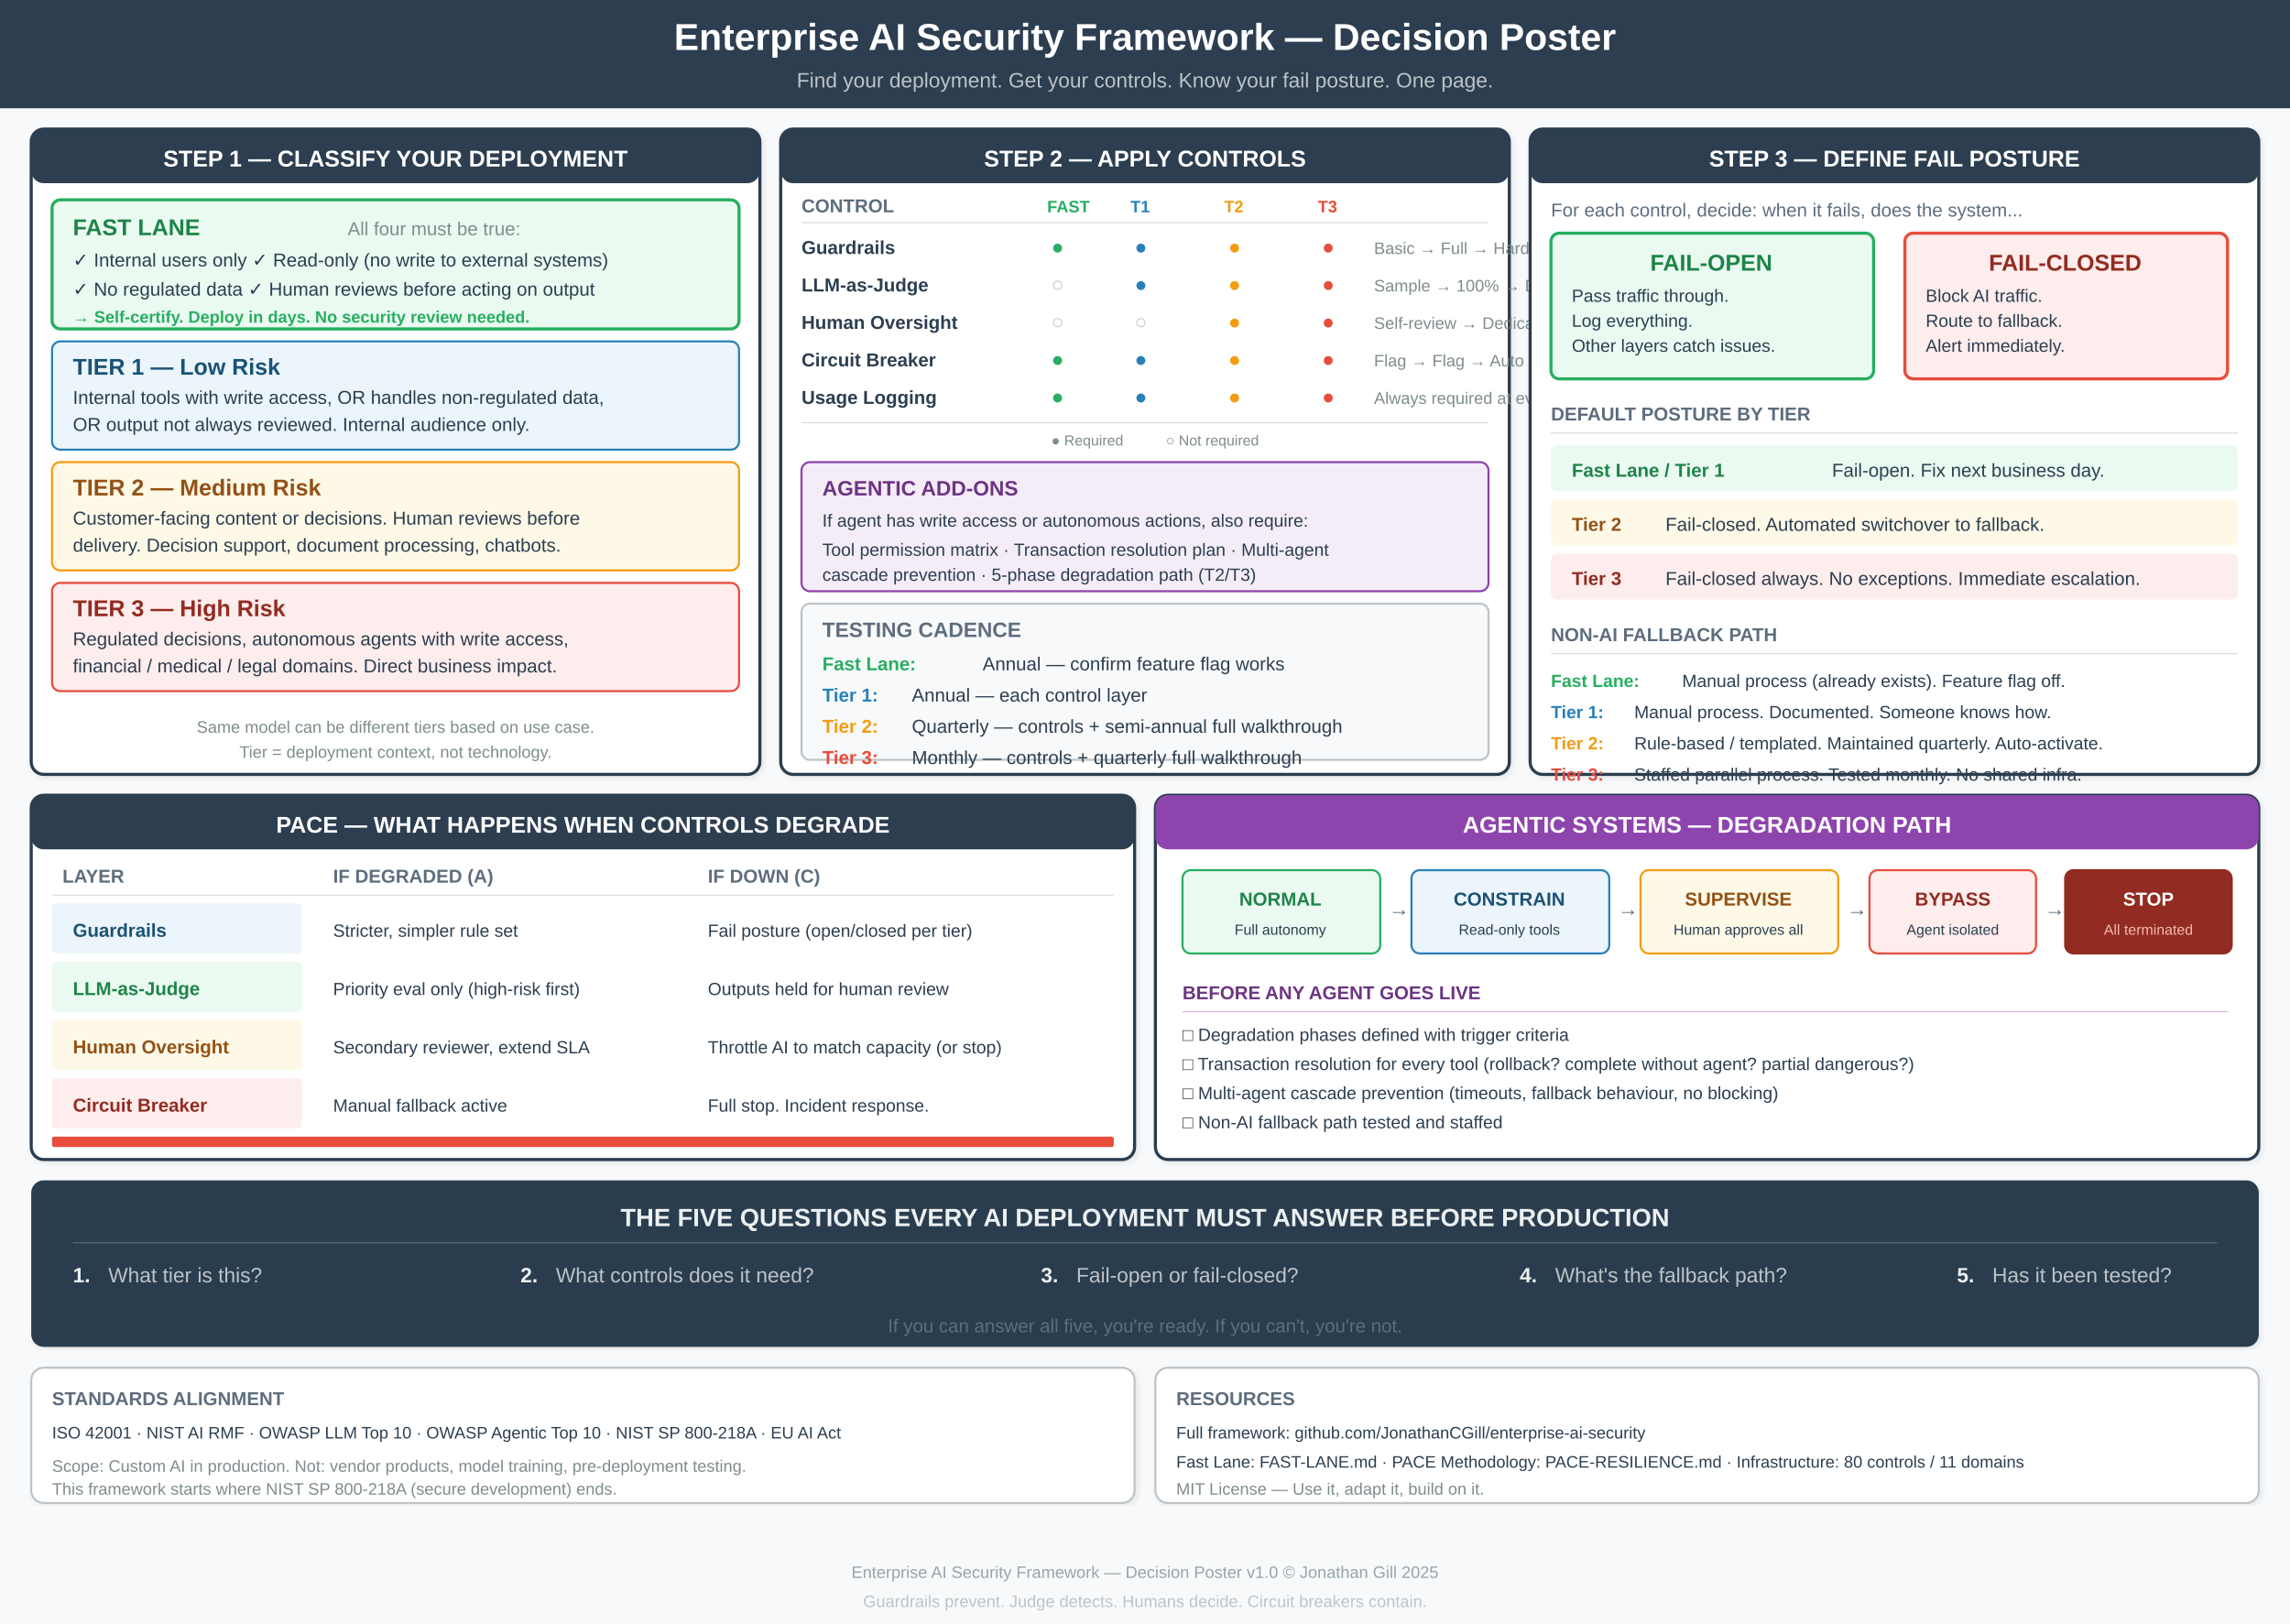
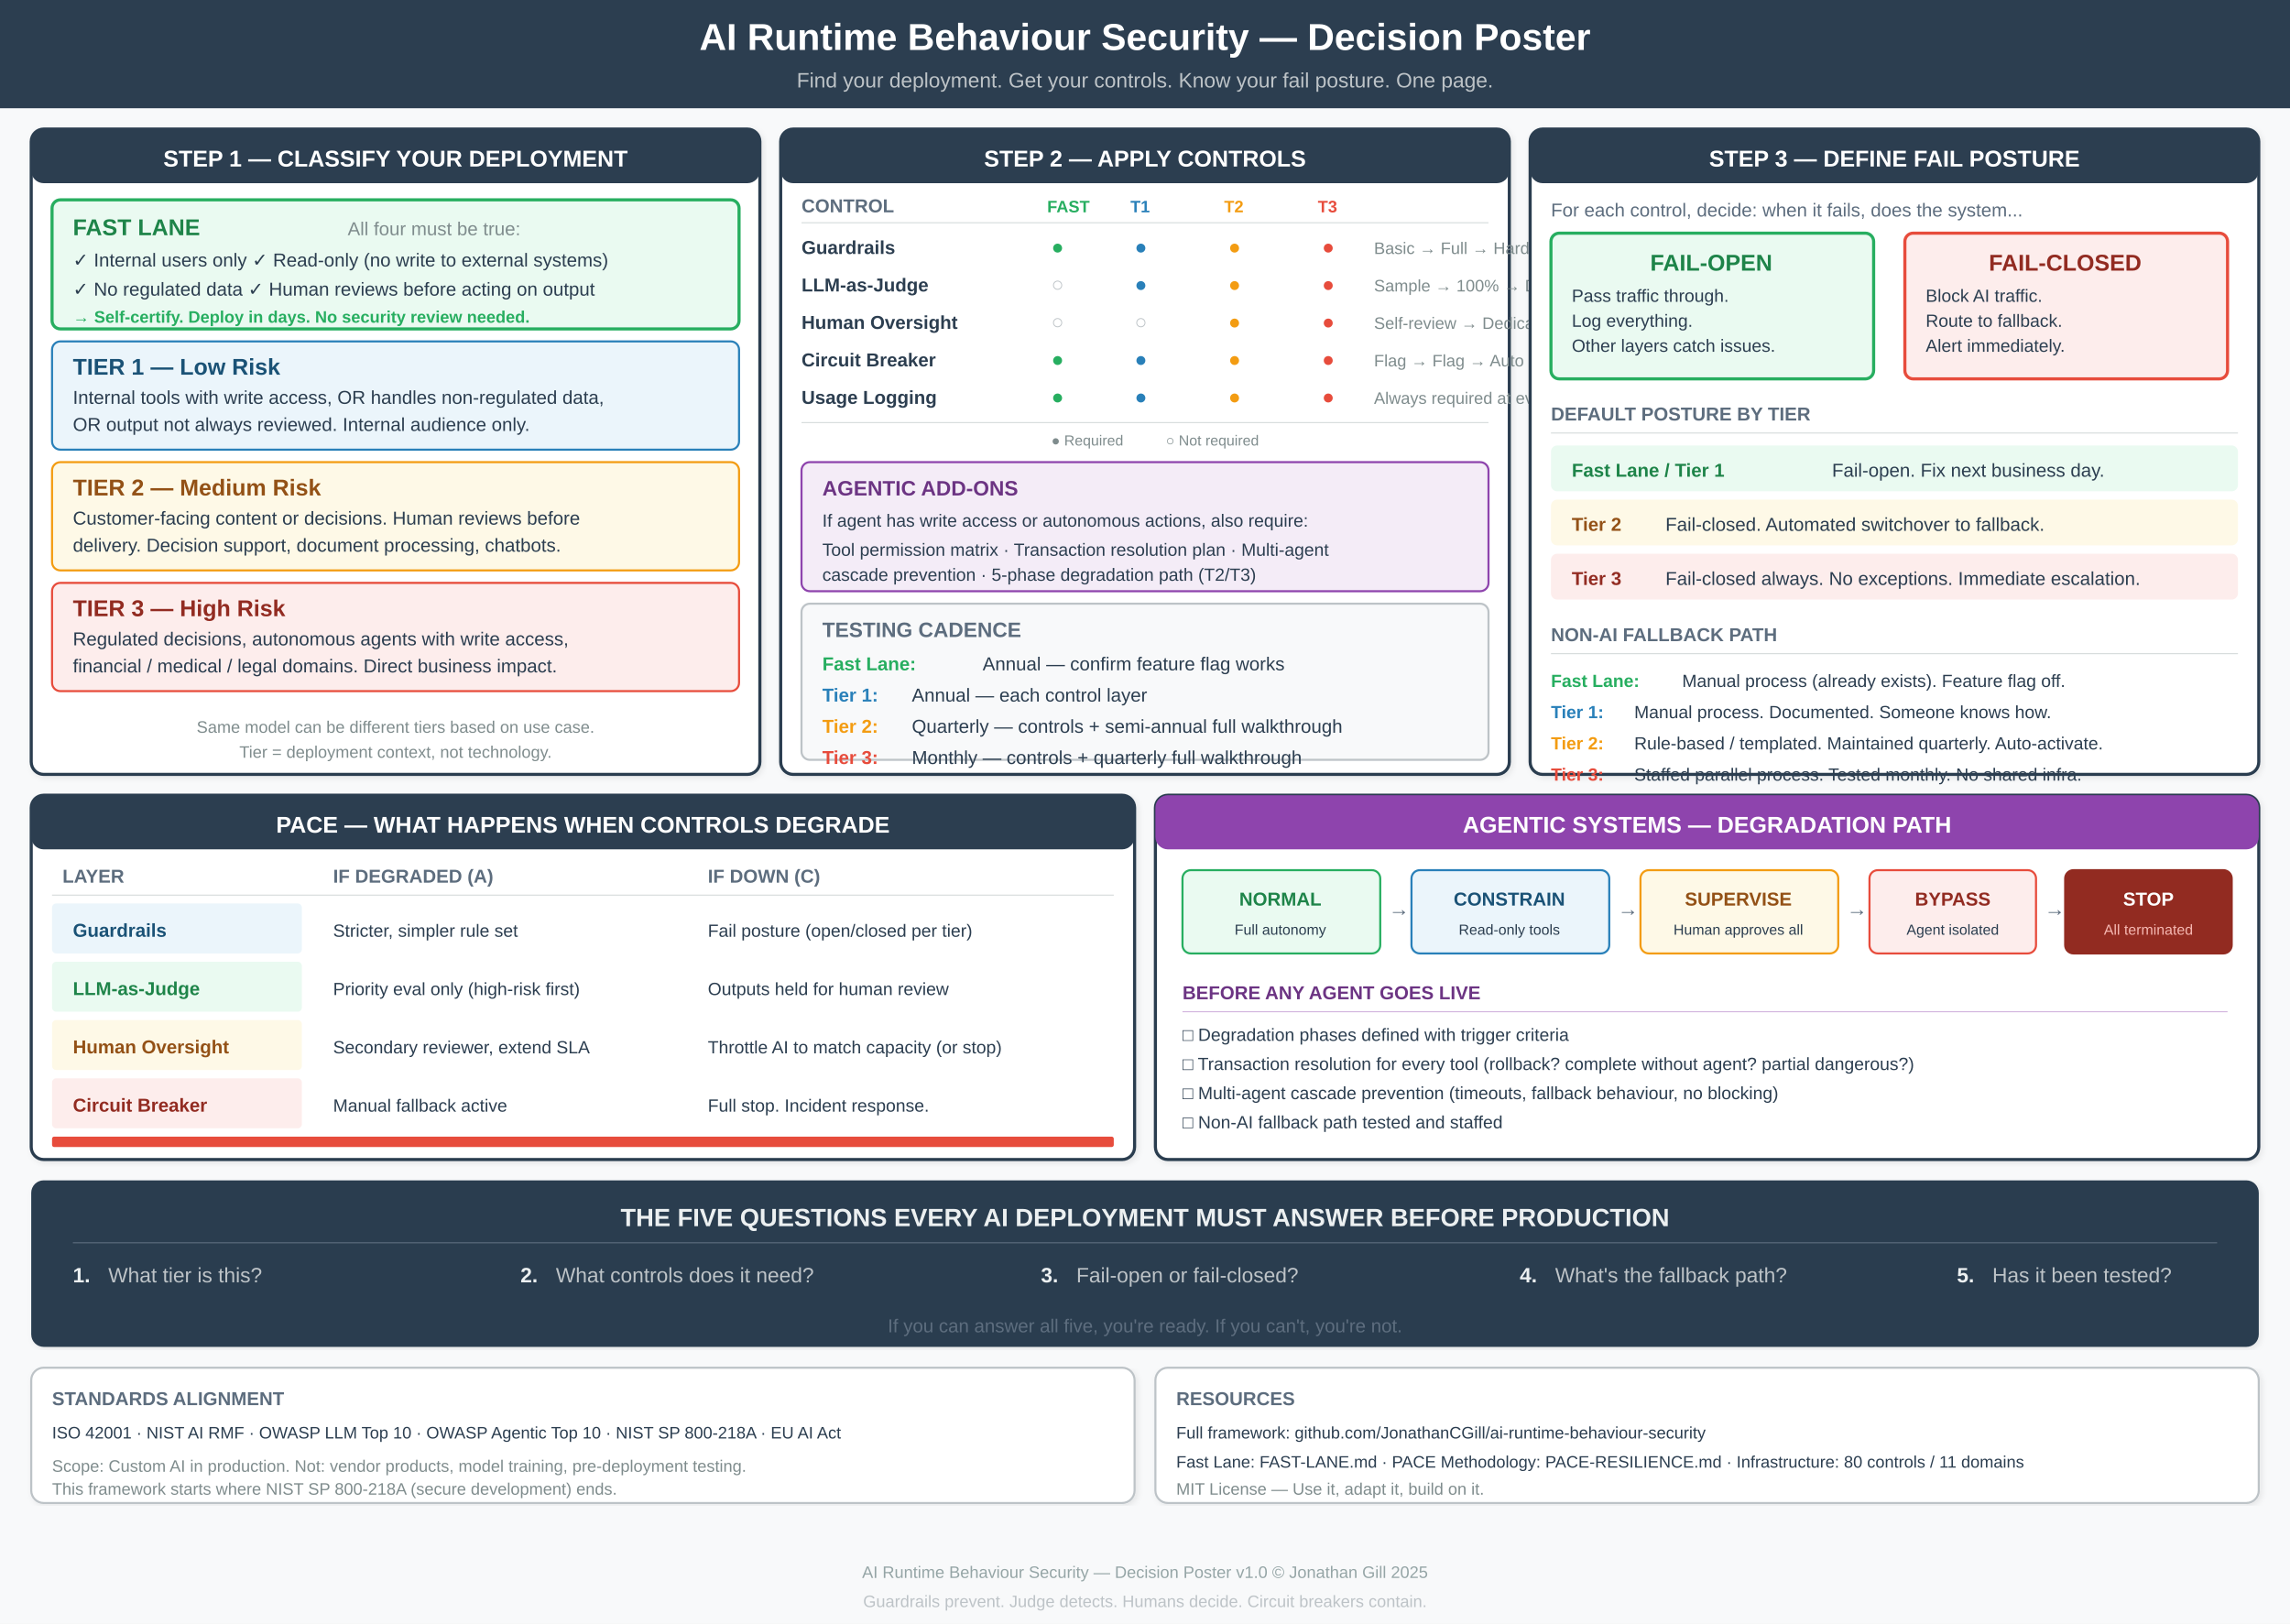
<svg xmlns="http://www.w3.org/2000/svg" width="1100" height="780" viewBox="0 0 1100 780" font-family="Arial, Helvetica, sans-serif">
  <defs>
    <filter id="shadow" x="-1%" y="-1%" width="102%" height="103%">
      <feDropShadow dx="1" dy="1" stdDeviation="1.5" flood-opacity="0.08" />
    </filter>
  </defs>
  <rect width="1100" height="780" fill="#f8f9fa" rx="0" />
  <rect x="0" y="0" width="1100" height="52" fill="#2c3e50" />
-   <text x="550" y="24" text-anchor="middle" font-size="18" font-weight="bold" fill="#fff">Enterprise AI Security Framework — Decision Poster</text>
+   <text x="550" y="24" text-anchor="middle" font-size="18" font-weight="bold" fill="#fff">AI Runtime Behaviour Security — Decision Poster</text>
  <text x="550" y="42" text-anchor="middle" font-size="10" fill="#bdc3c7">Find your deployment. Get your controls. Know your fail posture. One page.</text>
  <rect x="15" y="62" width="350" height="310" rx="6" fill="#fff" stroke="#2c3e50" stroke-width="1.5" filter="url(#shadow)" />
  <rect x="15" y="62" width="350" height="26" rx="6" fill="#2c3e50" />
  <text x="190" y="80" text-anchor="middle" font-size="11" font-weight="bold" fill="#fff">STEP 1 — CLASSIFY YOUR DEPLOYMENT</text>
  <rect x="25" y="96" width="330" height="62" rx="4" fill="#eafaf1" stroke="#27ae60" stroke-width="1.5" />
  <text x="35" y="113" font-size="11" font-weight="bold" fill="#1e8449">FAST LANE</text>
  <text x="167" y="113" font-size="9" fill="#7f8c8d">All four must be true:</text>
  <text x="35" y="128" font-size="9" fill="#2c3e50">✓ Internal users only   ✓ Read-only (no write to external systems)</text>
  <text x="35" y="142" font-size="9" fill="#2c3e50">✓ No regulated data      ✓ Human reviews before acting on output</text>
  <text x="35" y="155" font-size="8" fill="#27ae60" font-weight="bold">→ Self-certify. Deploy in days. No security review needed.</text>
  <rect x="25" y="164" width="330" height="52" rx="4" fill="#ebf5fb" stroke="#2980b9" stroke-width="1" />
  <text x="35" y="180" font-size="11" font-weight="bold" fill="#1a5276">TIER 1 — Low Risk</text>
  <text x="35" y="194" font-size="9" fill="#2c3e50">Internal tools with write access, OR handles non-regulated data,</text>
  <text x="35" y="207" font-size="9" fill="#2c3e50">OR output not always reviewed. Internal audience only.</text>
  <rect x="25" y="222" width="330" height="52" rx="4" fill="#fef9e7" stroke="#f39c12" stroke-width="1" />
  <text x="35" y="238" font-size="11" font-weight="bold" fill="#935116">TIER 2 — Medium Risk</text>
  <text x="35" y="252" font-size="9" fill="#2c3e50">Customer-facing content or decisions. Human reviews before</text>
  <text x="35" y="265" font-size="9" fill="#2c3e50">delivery. Decision support, document processing, chatbots.</text>
  <rect x="25" y="280" width="330" height="52" rx="4" fill="#fdedec" stroke="#e74c3c" stroke-width="1" />
  <text x="35" y="296" font-size="11" font-weight="bold" fill="#922b21">TIER 3 — High Risk</text>
  <text x="35" y="310" font-size="9" fill="#2c3e50">Regulated decisions, autonomous agents with write access,</text>
  <text x="35" y="323" font-size="9" fill="#2c3e50">financial / medical / legal domains. Direct business impact.</text>
  <text x="190" y="352" text-anchor="middle" font-size="8" fill="#7f8c8d">Same model can be different tiers based on use case.</text>
  <text x="190" y="364" text-anchor="middle" font-size="8" fill="#7f8c8d">Tier = deployment context, not technology.</text>
  <rect x="375" y="62" width="350" height="310" rx="6" fill="#fff" stroke="#2c3e50" stroke-width="1.5" filter="url(#shadow)" />
  <rect x="375" y="62" width="350" height="26" rx="6" fill="#2c3e50" />
  <text x="550" y="80" text-anchor="middle" font-size="11" font-weight="bold" fill="#fff">STEP 2 — APPLY CONTROLS</text>
  <text x="385" y="102" font-size="9" font-weight="bold" fill="#5d6d7e">CONTROL</text>
  <text x="503" y="102" font-size="8" font-weight="bold" fill="#27ae60">FAST</text>
  <text x="543" y="102" font-size="8" font-weight="bold" fill="#2980b9">T1</text>
  <text x="588" y="102" font-size="8" font-weight="bold" fill="#f39c12">T2</text>
  <text x="633" y="102" font-size="8" font-weight="bold" fill="#e74c3c">T3</text>
  <line x1="385" y1="107" x2="715" y2="107" stroke="#d5dbdb" stroke-width="0.5" />
  <text x="385" y="122" font-size="9" font-weight="bold" fill="#2c3e50">Guardrails</text>
  <text x="505" y="122" font-size="10" fill="#27ae60">●</text>
  <text x="545" y="122" font-size="10" fill="#2980b9">●</text>
  <text x="590" y="122" font-size="10" fill="#f39c12">●</text>
  <text x="635" y="122" font-size="10" fill="#e74c3c">●</text>
  <text x="660" y="122" font-size="8" fill="#7f8c8d">Basic → Full → Hardened</text>
  <text x="385" y="140" font-size="9" font-weight="bold" fill="#2c3e50">LLM-as-Judge</text>
  <text x="505" y="140" font-size="10" fill="#bdc3c7">○</text>
  <text x="545" y="140" font-size="10" fill="#2980b9">●</text>
  <text x="590" y="140" font-size="10" fill="#f39c12">●</text>
  <text x="635" y="140" font-size="10" fill="#e74c3c">●</text>
  <text x="660" y="140" font-size="8" fill="#7f8c8d">Sample → 100% → Dual-model</text>
  <text x="385" y="158" font-size="9" font-weight="bold" fill="#2c3e50">Human Oversight</text>
  <text x="505" y="158" font-size="10" fill="#bdc3c7">○</text>
  <text x="545" y="158" font-size="10" fill="#bdc3c7">○</text>
  <text x="590" y="158" font-size="10" fill="#f39c12">●</text>
  <text x="635" y="158" font-size="10" fill="#e74c3c">●</text>
  <text x="660" y="158" font-size="8" fill="#7f8c8d">Self-review → Dedicated → Expert</text>
  <text x="385" y="176" font-size="9" font-weight="bold" fill="#2c3e50">Circuit Breaker</text>
  <text x="505" y="176" font-size="10" fill="#27ae60">●</text>
  <text x="545" y="176" font-size="10" fill="#2980b9">●</text>
  <text x="590" y="176" font-size="10" fill="#f39c12">●</text>
  <text x="635" y="176" font-size="10" fill="#e74c3c">●</text>
  <text x="660" y="176" font-size="8" fill="#7f8c8d">Flag → Flag → Auto → Auto+staff</text>
  <text x="385" y="194" font-size="9" font-weight="bold" fill="#2c3e50">Usage Logging</text>
  <text x="505" y="194" font-size="10" fill="#27ae60">●</text>
  <text x="545" y="194" font-size="10" fill="#2980b9">●</text>
  <text x="590" y="194" font-size="10" fill="#f39c12">●</text>
  <text x="635" y="194" font-size="10" fill="#e74c3c">●</text>
  <text x="660" y="194" font-size="8" fill="#7f8c8d">Always required at every tier</text>
  <line x1="385" y1="203" x2="715" y2="203" stroke="#d5dbdb" stroke-width="0.5" />
  <text x="505" y="214" font-size="7" fill="#7f8c8d">● Required</text>
  <text x="560" y="214" font-size="7" fill="#7f8c8d">○ Not required</text>
  <rect x="385" y="222" width="330" height="62" rx="4" fill="#f4ecf7" stroke="#8e44ad" stroke-width="1" />
  <text x="395" y="238" font-size="10" font-weight="bold" fill="#6c3483">AGENTIC ADD-ONS</text>
  <text x="395" y="253" font-size="8.5" fill="#2c3e50">If agent has write access or autonomous actions, also require:</text>
  <text x="395" y="267" font-size="8.5" fill="#2c3e50">Tool permission matrix · Transaction resolution plan · Multi-agent</text>
  <text x="395" y="279" font-size="8.5" fill="#2c3e50">cascade prevention · 5-phase degradation path (T2/T3)</text>
  <rect x="385" y="290" width="330" height="75" rx="4" fill="#f8f9fa" stroke="#bdc3c7" stroke-width="1" />
  <text x="395" y="306" font-size="10" font-weight="bold" fill="#5d6d7e">TESTING CADENCE</text>
  <text x="395" y="322" font-size="9" fill="#27ae60" font-weight="bold">Fast Lane:</text>
  <text x="472" y="322" font-size="9" fill="#2c3e50">Annual — confirm feature flag works</text>
  <text x="395" y="337" font-size="9" fill="#2980b9" font-weight="bold">Tier 1:</text>
  <text x="438" y="337" font-size="9" fill="#2c3e50">Annual — each control layer</text>
  <text x="395" y="352" font-size="9" fill="#f39c12" font-weight="bold">Tier 2:</text>
  <text x="438" y="352" font-size="9" fill="#2c3e50">Quarterly — controls + semi-annual full walkthrough</text>
  <text x="395" y="367" font-size="9" fill="#e74c3c" font-weight="bold">Tier 3:</text>
  <text x="438" y="367" font-size="9" fill="#2c3e50">Monthly — controls + quarterly full walkthrough</text>
  <rect x="735" y="62" width="350" height="310" rx="6" fill="#fff" stroke="#2c3e50" stroke-width="1.5" filter="url(#shadow)" />
  <rect x="735" y="62" width="350" height="26" rx="6" fill="#2c3e50" />
  <text x="910" y="80" text-anchor="middle" font-size="11" font-weight="bold" fill="#fff">STEP 3 — DEFINE FAIL POSTURE</text>
  <text x="745" y="104" font-size="9" fill="#5d6d7e">For each control, decide: when it fails, does the system...</text>
  <rect x="745" y="112" width="155" height="70" rx="4" fill="#eafaf1" stroke="#27ae60" stroke-width="1.5" />
  <text x="822" y="130" text-anchor="middle" font-size="11" font-weight="bold" fill="#1e8449">FAIL-OPEN</text>
  <text x="755" y="145" font-size="8.5" fill="#2c3e50">Pass traffic through.</text>
  <text x="755" y="157" font-size="8.5" fill="#2c3e50">Log everything.</text>
  <text x="755" y="169" font-size="8.5" fill="#2c3e50">Other layers catch issues.</text>
  <rect x="915" y="112" width="155" height="70" rx="4" fill="#fdedec" stroke="#e74c3c" stroke-width="1.5" />
  <text x="992" y="130" text-anchor="middle" font-size="11" font-weight="bold" fill="#922b21">FAIL-CLOSED</text>
  <text x="925" y="145" font-size="8.5" fill="#2c3e50">Block AI traffic.</text>
  <text x="925" y="157" font-size="8.5" fill="#2c3e50">Route to fallback.</text>
  <text x="925" y="169" font-size="8.5" fill="#2c3e50">Alert immediately.</text>
  <text x="745" y="202" font-size="9" font-weight="bold" fill="#5d6d7e">DEFAULT POSTURE BY TIER</text>
  <line x1="745" y1="208" x2="1075" y2="208" stroke="#d5dbdb" stroke-width="0.5" />
  <rect x="745" y="214" width="330" height="22" rx="3" fill="#eafaf1" />
  <text x="755" y="229" font-size="9" fill="#1e8449" font-weight="bold">Fast Lane / Tier 1</text>
  <text x="880" y="229" font-size="9" fill="#2c3e50">Fail-open. Fix next business day.</text>
  <rect x="745" y="240" width="330" height="22" rx="3" fill="#fef9e7" />
  <text x="755" y="255" font-size="9" fill="#935116" font-weight="bold">Tier 2</text>
  <text x="800" y="255" font-size="9" fill="#2c3e50">Fail-closed. Automated switchover to fallback.</text>
  <rect x="745" y="266" width="330" height="22" rx="3" fill="#fdedec" />
  <text x="755" y="281" font-size="9" fill="#922b21" font-weight="bold">Tier 3</text>
  <text x="800" y="281" font-size="9" fill="#2c3e50">Fail-closed always. No exceptions. Immediate escalation.</text>
  <text x="745" y="308" font-size="9" font-weight="bold" fill="#5d6d7e">NON-AI FALLBACK PATH</text>
  <line x1="745" y1="314" x2="1075" y2="314" stroke="#d5dbdb" stroke-width="0.5" />
  <text x="745" y="330" font-size="8.5" fill="#27ae60" font-weight="bold">Fast Lane:</text>
  <text x="808" y="330" font-size="8.5" fill="#2c3e50">Manual process (already exists). Feature flag off.</text>
  <text x="745" y="345" font-size="8.5" fill="#2980b9" font-weight="bold">Tier 1:</text>
  <text x="785" y="345" font-size="8.5" fill="#2c3e50">Manual process. Documented. Someone knows how.</text>
  <text x="745" y="360" font-size="8.5" fill="#f39c12" font-weight="bold">Tier 2:</text>
  <text x="785" y="360" font-size="8.5" fill="#2c3e50">Rule-based / templated. Maintained quarterly. Auto-activate.</text>
  <text x="745" y="375" font-size="8.5" fill="#e74c3c" font-weight="bold">Tier 3:</text>
  <text x="785" y="375" font-size="8.5" fill="#2c3e50">Staffed parallel process. Tested monthly. No shared infra.</text>
  <rect x="15" y="382" width="530" height="175" rx="6" fill="#fff" stroke="#2c3e50" stroke-width="1.5" filter="url(#shadow)" />
  <rect x="15" y="382" width="530" height="26" rx="6" fill="#2c3e50" />
  <text x="280" y="400" text-anchor="middle" font-size="11" font-weight="bold" fill="#fff">PACE — WHAT HAPPENS WHEN CONTROLS DEGRADE</text>
  <text x="30" y="424" font-size="9" font-weight="bold" fill="#5d6d7e">LAYER</text>
  <text x="160" y="424" font-size="9" font-weight="bold" fill="#5d6d7e">IF DEGRADED (A)</text>
  <text x="340" y="424" font-size="9" font-weight="bold" fill="#5d6d7e">IF DOWN (C)</text>
  <line x1="25" y1="430" x2="535" y2="430" stroke="#d5dbdb" stroke-width="0.5" />
  <rect x="25" y="434" width="120" height="24" rx="2" fill="#ebf5fb" />
  <text x="35" y="450" font-size="9" font-weight="bold" fill="#1a5276">Guardrails</text>
  <text x="160" y="450" font-size="8.5" fill="#2c3e50">Stricter, simpler rule set</text>
  <text x="340" y="450" font-size="8.5" fill="#2c3e50">Fail posture (open/closed per tier)</text>
  <rect x="25" y="462" width="120" height="24" rx="2" fill="#eafaf1" />
  <text x="35" y="478" font-size="9" font-weight="bold" fill="#1e8449">LLM-as-Judge</text>
  <text x="160" y="478" font-size="8.5" fill="#2c3e50">Priority eval only (high-risk first)</text>
  <text x="340" y="478" font-size="8.5" fill="#2c3e50">Outputs held for human review</text>
  <rect x="25" y="490" width="120" height="24" rx="2" fill="#fef9e7" />
  <text x="35" y="506" font-size="9" font-weight="bold" fill="#935116">Human Oversight</text>
  <text x="160" y="506" font-size="8.5" fill="#2c3e50">Secondary reviewer, extend SLA</text>
  <text x="340" y="506" font-size="8.5" fill="#2c3e50">Throttle AI to match capacity (or stop)</text>
  <rect x="25" y="518" width="120" height="24" rx="2" fill="#fdedec" />
  <text x="35" y="534" font-size="9" font-weight="bold" fill="#922b21">Circuit Breaker</text>
  <text x="160" y="534" font-size="8.5" fill="#2c3e50">Manual fallback active</text>
  <text x="340" y="534" font-size="8.5" fill="#2c3e50">Full stop. Incident response.</text>
  <rect x="25" y="546" width="510" height="5" rx="1" fill="#e74c3c" />
  <rect x="555" y="382" width="530" height="175" rx="6" fill="#fff" stroke="#2c3e50" stroke-width="1.5" filter="url(#shadow)" />
  <rect x="555" y="382" width="530" height="26" rx="6" fill="#8e44ad" />
  <text x="820" y="400" text-anchor="middle" font-size="11" font-weight="bold" fill="#fff">AGENTIC SYSTEMS — DEGRADATION PATH</text>
  <rect x="568" y="418" width="95" height="40" rx="4" fill="#eafaf1" stroke="#27ae60" stroke-width="1" />
  <text x="615" y="435" text-anchor="middle" font-size="9" font-weight="bold" fill="#1e8449">NORMAL</text>
  <text x="615" y="449" text-anchor="middle" font-size="7" fill="#2c3e50">Full autonomy</text>
  <text x="667" y="440" font-size="10" fill="#5d6d7e">→</text>
  <rect x="678" y="418" width="95" height="40" rx="4" fill="#ebf5fb" stroke="#2980b9" stroke-width="1" />
  <text x="725" y="435" text-anchor="middle" font-size="9" font-weight="bold" fill="#1a5276">CONSTRAIN</text>
  <text x="725" y="449" text-anchor="middle" font-size="7" fill="#2c3e50">Read-only tools</text>
  <text x="777" y="440" font-size="10" fill="#5d6d7e">→</text>
  <rect x="788" y="418" width="95" height="40" rx="4" fill="#fef9e7" stroke="#f39c12" stroke-width="1" />
  <text x="835" y="435" text-anchor="middle" font-size="9" font-weight="bold" fill="#935116">SUPERVISE</text>
  <text x="835" y="449" text-anchor="middle" font-size="7" fill="#2c3e50">Human approves all</text>
  <text x="887" y="440" font-size="10" fill="#5d6d7e">→</text>
  <rect x="898" y="418" width="80" height="40" rx="4" fill="#fdedec" stroke="#e74c3c" stroke-width="1" />
  <text x="938" y="435" text-anchor="middle" font-size="9" font-weight="bold" fill="#922b21">BYPASS</text>
  <text x="938" y="449" text-anchor="middle" font-size="7" fill="#2c3e50">Agent isolated</text>
  <text x="982" y="440" font-size="10" fill="#5d6d7e">→</text>
  <rect x="992" y="418" width="80" height="40" rx="4" fill="#922b21" stroke="#922b21" stroke-width="1" />
  <text x="1032" y="435" text-anchor="middle" font-size="9" font-weight="bold" fill="#fff">STOP</text>
  <text x="1032" y="449" text-anchor="middle" font-size="7" fill="#f5b7b1">All terminated</text>
  <text x="568" y="480" font-size="9" font-weight="bold" fill="#6c3483">BEFORE ANY AGENT GOES LIVE</text>
  <line x1="568" y1="486" x2="1070" y2="486" stroke="#d2b4de" stroke-width="0.5" />
  <text x="568" y="500" font-size="8.5" fill="#2c3e50">□ Degradation phases defined with trigger criteria</text>
  <text x="568" y="514" font-size="8.5" fill="#2c3e50">□ Transaction resolution for every tool (rollback? complete without agent? partial dangerous?)</text>
  <text x="568" y="528" font-size="8.5" fill="#2c3e50">□ Multi-agent cascade prevention (timeouts, fallback behaviour, no blocking)</text>
  <text x="568" y="542" font-size="8.5" fill="#2c3e50">□ Non-AI fallback path tested and staffed</text>
  <rect x="15" y="567" width="1070" height="80" rx="6" fill="#2c3e50" filter="url(#shadow)" />
  <text x="550" y="589" text-anchor="middle" font-size="12" font-weight="bold" fill="#ecf0f1">THE FIVE QUESTIONS EVERY AI DEPLOYMENT MUST ANSWER BEFORE PRODUCTION</text>
  <line x1="35" y1="597" x2="1065" y2="597" stroke="#5d6d7e" stroke-width="0.5" />
  <text x="35" y="616" font-size="10" fill="#ecf0f1" font-weight="bold">1.</text>
  <text x="52" y="616" font-size="10" fill="#bdc3c7">What tier is this?</text>
  <text x="250" y="616" font-size="10" fill="#ecf0f1" font-weight="bold">2.</text>
  <text x="267" y="616" font-size="10" fill="#bdc3c7">What controls does it need?</text>
  <text x="500" y="616" font-size="10" fill="#ecf0f1" font-weight="bold">3.</text>
  <text x="517" y="616" font-size="10" fill="#bdc3c7">Fail-open or fail-closed?</text>
  <text x="730" y="616" font-size="10" fill="#ecf0f1" font-weight="bold">4.</text>
  <text x="747" y="616" font-size="10" fill="#bdc3c7">What's the fallback path?</text>
  <text x="940" y="616" font-size="10" fill="#ecf0f1" font-weight="bold">5.</text>
  <text x="957" y="616" font-size="10" fill="#bdc3c7">Has it been tested?</text>
  <text x="550" y="640" text-anchor="middle" font-size="9" fill="#5d6d7e">If you can answer all five, you're ready. If you can't, you're not.</text>
  <rect x="15" y="657" width="530" height="65" rx="6" fill="#fff" stroke="#bdc3c7" stroke-width="1" filter="url(#shadow)" />
  <text x="25" y="675" font-size="9" font-weight="bold" fill="#5d6d7e">STANDARDS ALIGNMENT</text>
  <text x="25" y="691" font-size="8" fill="#2c3e50">ISO 42001 · NIST AI RMF · OWASP LLM Top 10 · OWASP Agentic Top 10 · NIST SP 800-218A · EU AI Act</text>
  <text x="25" y="707" font-size="8" fill="#7f8c8d">Scope: Custom AI in production. Not: vendor products, model training, pre-deployment testing.</text>
  <text x="25" y="718" font-size="8" fill="#7f8c8d">This framework starts where NIST SP 800-218A (secure development) ends.</text>
  <rect x="555" y="657" width="530" height="65" rx="6" fill="#fff" stroke="#bdc3c7" stroke-width="1" filter="url(#shadow)" />
  <text x="565" y="675" font-size="9" font-weight="bold" fill="#5d6d7e">RESOURCES</text>
-   <text x="565" y="691" font-size="8" fill="#2c3e50">Full framework: github.com/JonathanCGill/enterprise-ai-security</text>
+   <text x="565" y="691" font-size="8" fill="#2c3e50">Full framework: github.com/JonathanCGill/ai-runtime-behaviour-security</text>
  <text x="565" y="705" font-size="8" fill="#2c3e50">Fast Lane: FAST-LANE.md · PACE Methodology: PACE-RESILIENCE.md · Infrastructure: 80 controls / 11 domains</text>
  <text x="565" y="718" font-size="8" fill="#7f8c8d">MIT License — Use it, adapt it, build on it.</text>
-   <text x="550" y="758" text-anchor="middle" font-size="8" fill="#95a5a6">Enterprise AI Security Framework — Decision Poster v1.0 © Jonathan Gill 2025</text>
+   <text x="550" y="758" text-anchor="middle" font-size="8" fill="#95a5a6">AI Runtime Behaviour Security — Decision Poster v1.0 © Jonathan Gill 2025</text>
  <text x="550" y="772" text-anchor="middle" font-size="8" fill="#bdc3c7">Guardrails prevent. Judge detects. Humans decide. Circuit breakers contain.</text>
</svg>
